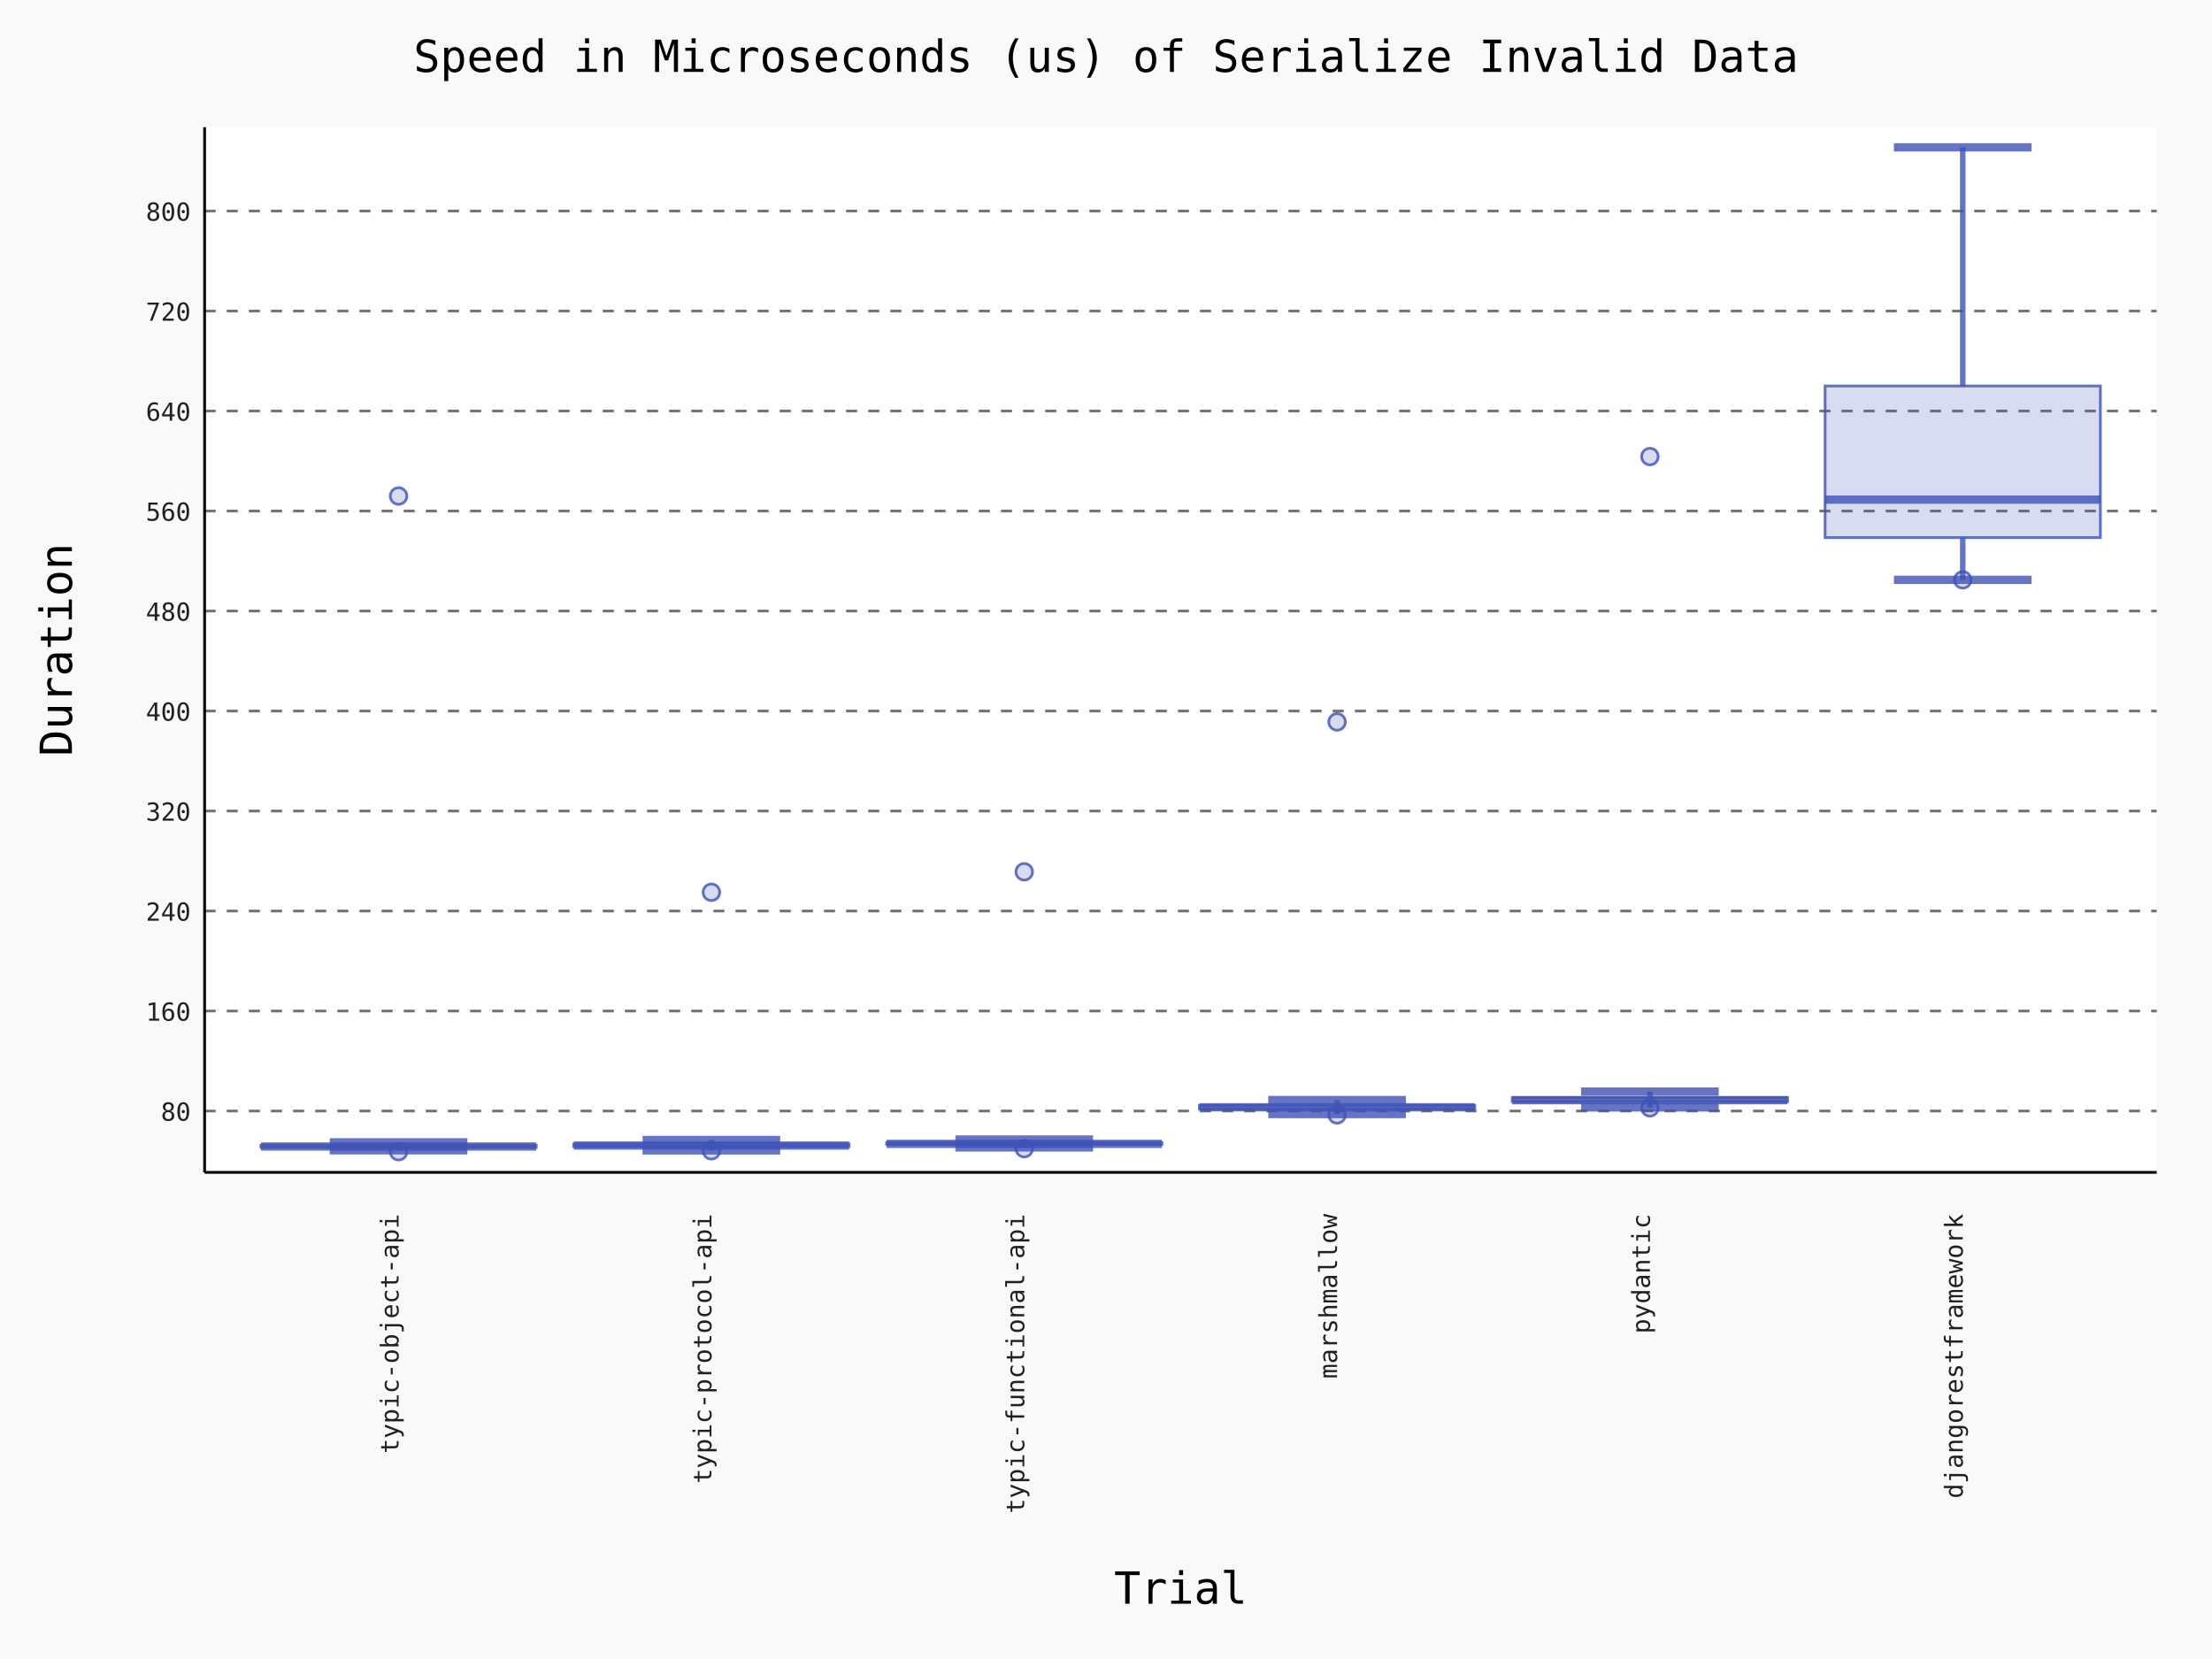
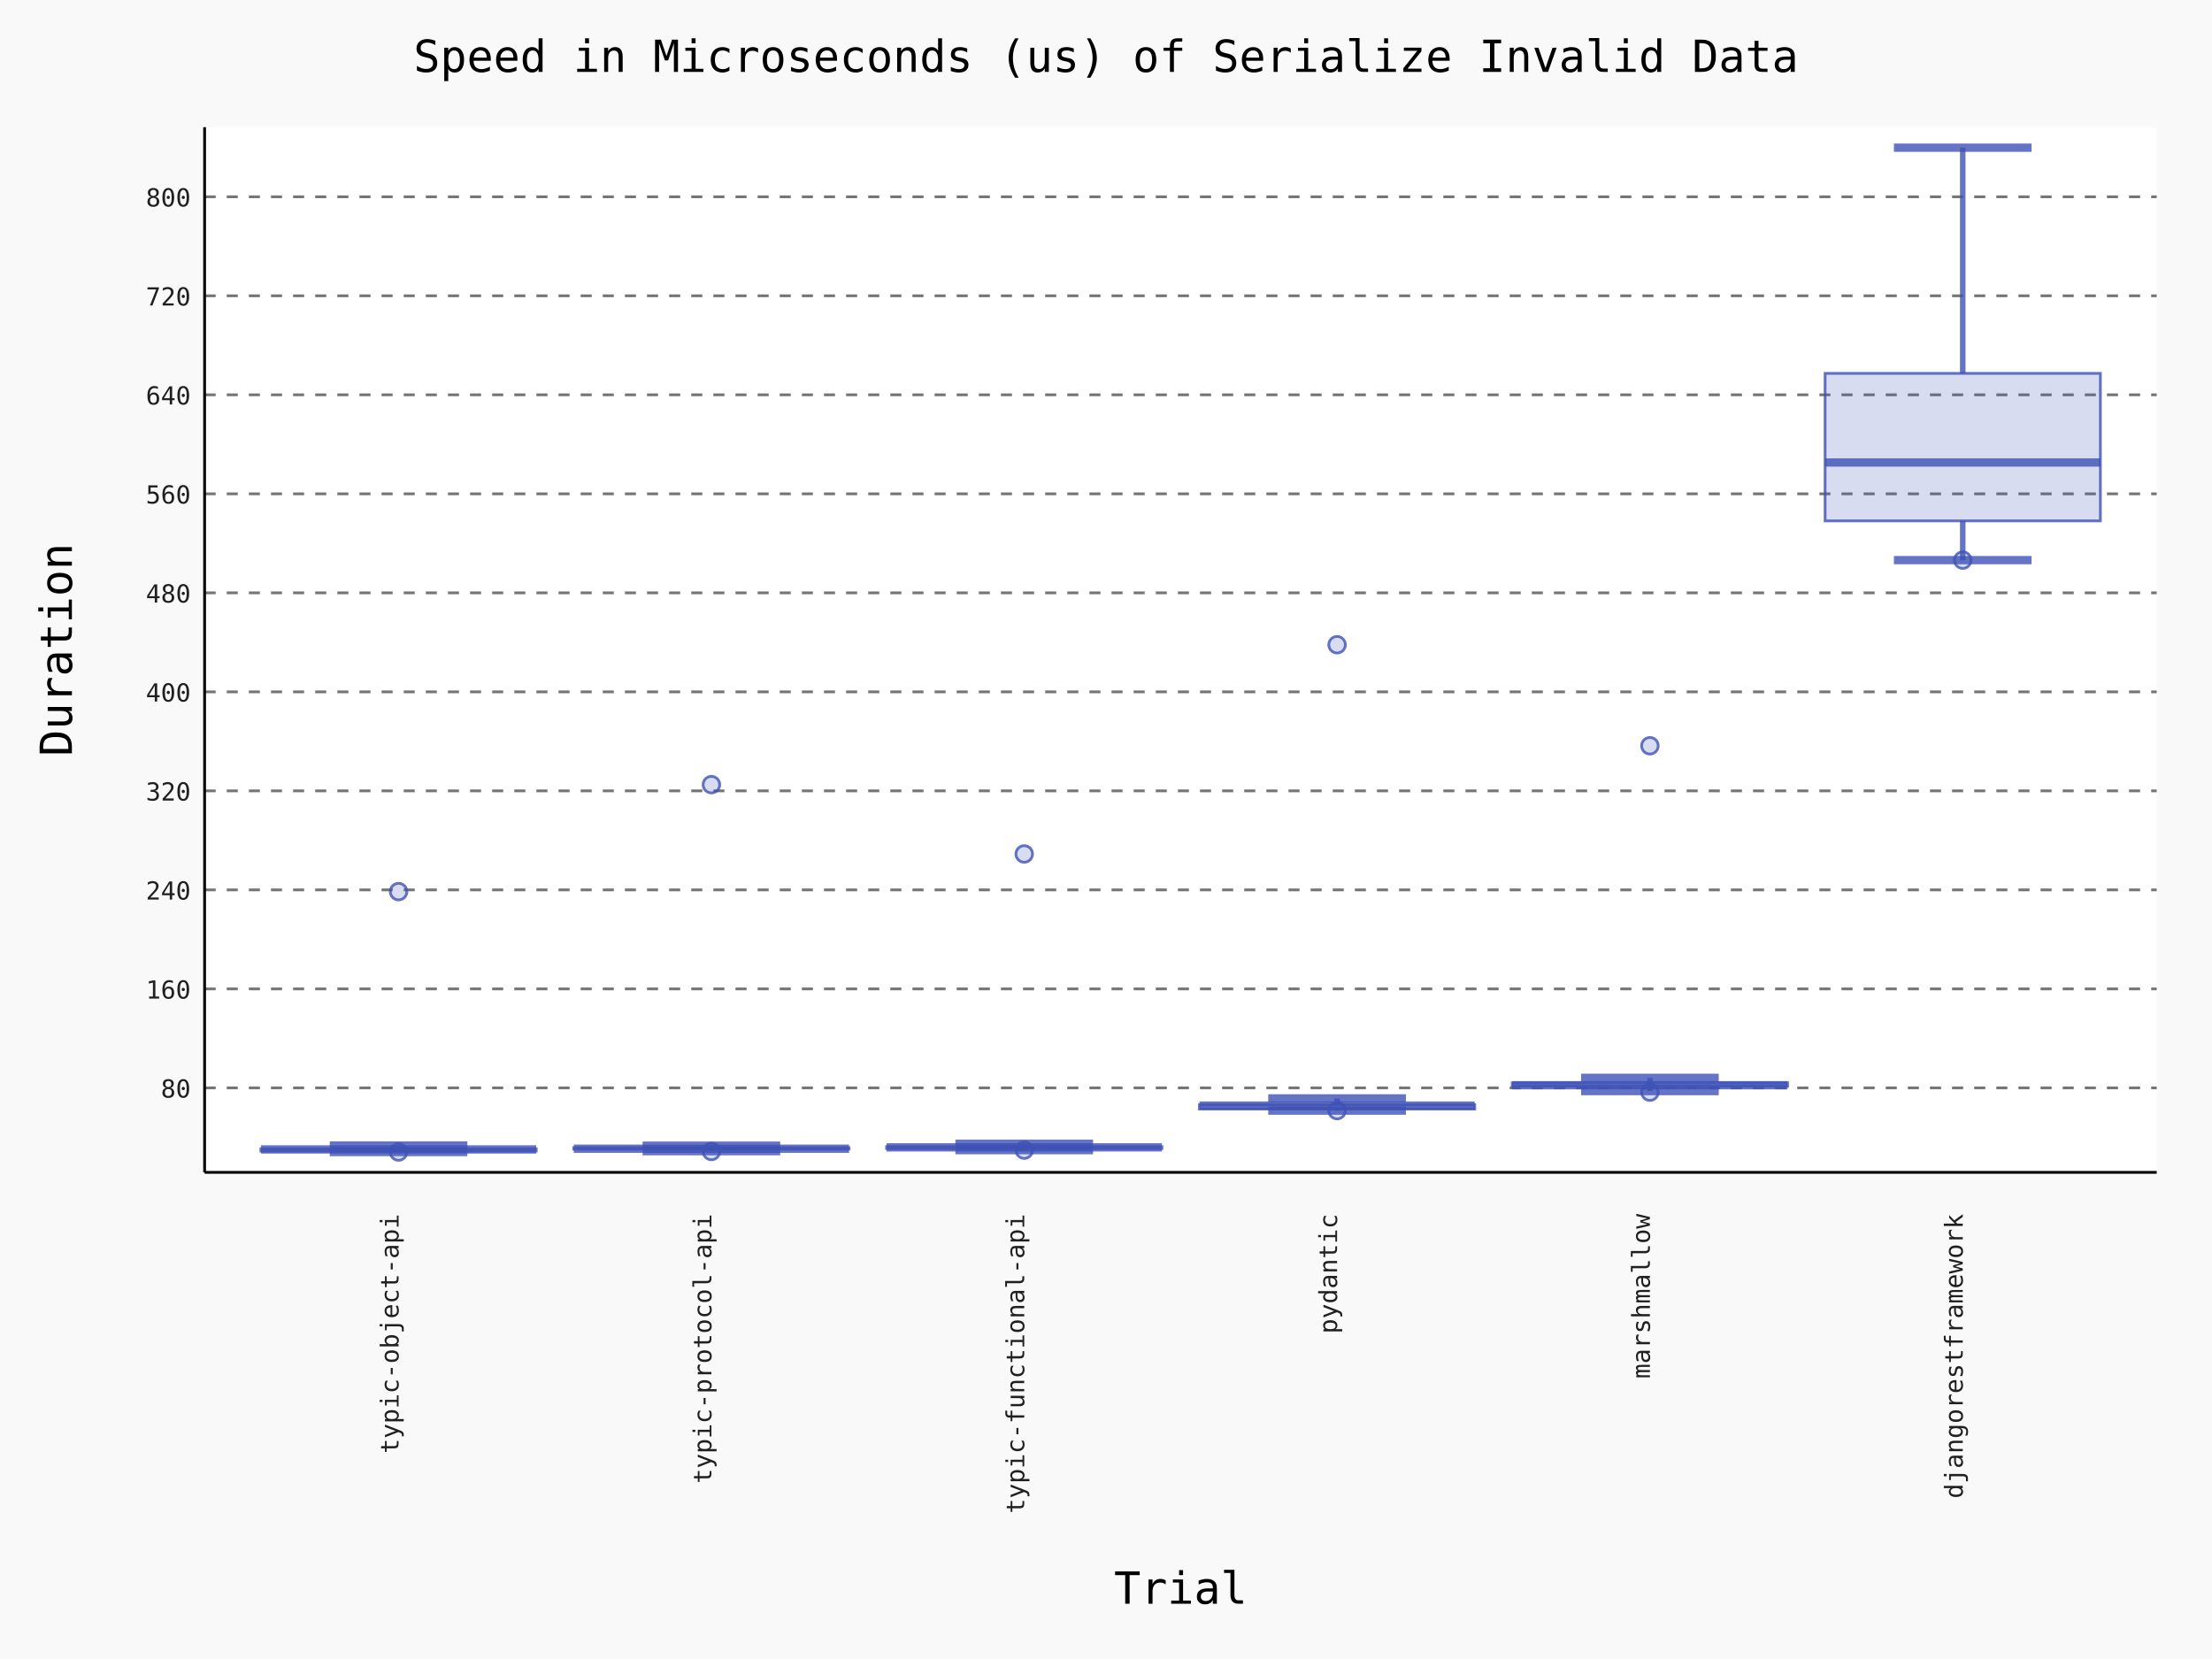
- <svg xmlns="http://www.w3.org/2000/svg" class="pygal-chart" id="chart-1e24467a-9e3d-4069-a093-3389a408c9b6" viewBox="0 0 800 600">
+ <svg xmlns="http://www.w3.org/2000/svg" class="pygal-chart" id="chart-0c1e1cc7-c7f8-4f0b-b33f-4241ea033ccd" viewBox="0 0 800 600">
  <defs>
-     <style type="text/css">#chart-1e24467a-9e3d-4069-a093-3389a408c9b6{-webkit-user-select:none;-webkit-font-smoothing:antialiased;font-family:Consolas,"Deja Vu Sans Mono","Bitstream Vera Sans Mono","Courier New",monospace}#chart-1e24467a-9e3d-4069-a093-3389a408c9b6 .title{font-family:Consolas,"Deja Vu Sans Mono","Bitstream Vera Sans Mono","Courier New",monospace;font-size:16px}#chart-1e24467a-9e3d-4069-a093-3389a408c9b6 .legends .legend text{font-family:Consolas,"Deja Vu Sans Mono","Bitstream Vera Sans Mono","Courier New",monospace;font-size:14px}#chart-1e24467a-9e3d-4069-a093-3389a408c9b6 .axis text{font-family:Consolas,"Deja Vu Sans Mono","Bitstream Vera Sans Mono","Courier New",monospace;font-size:10px}#chart-1e24467a-9e3d-4069-a093-3389a408c9b6 .axis text.major{font-family:Consolas,"Deja Vu Sans Mono","Bitstream Vera Sans Mono","Courier New",monospace;font-size:10px}#chart-1e24467a-9e3d-4069-a093-3389a408c9b6 .text-overlay text.value{font-family:Consolas,"Deja Vu Sans Mono","Bitstream Vera Sans Mono","Courier New",monospace;font-size:16px}#chart-1e24467a-9e3d-4069-a093-3389a408c9b6 .text-overlay text.label{font-family:Consolas,"Deja Vu Sans Mono","Bitstream Vera Sans Mono","Courier New",monospace;font-size:10px}#chart-1e24467a-9e3d-4069-a093-3389a408c9b6 .tooltip{font-family:Consolas,"Deja Vu Sans Mono","Bitstream Vera Sans Mono","Courier New",monospace;font-size:14px}#chart-1e24467a-9e3d-4069-a093-3389a408c9b6 text.no_data{font-family:Consolas,"Deja Vu Sans Mono","Bitstream Vera Sans Mono","Courier New",monospace;font-size:64px}
- #chart-1e24467a-9e3d-4069-a093-3389a408c9b6{background-color:rgba(249,249,249,1)}#chart-1e24467a-9e3d-4069-a093-3389a408c9b6 path,#chart-1e24467a-9e3d-4069-a093-3389a408c9b6 line,#chart-1e24467a-9e3d-4069-a093-3389a408c9b6 rect,#chart-1e24467a-9e3d-4069-a093-3389a408c9b6 circle{-webkit-transition:150ms;-moz-transition:150ms;transition:150ms}#chart-1e24467a-9e3d-4069-a093-3389a408c9b6 .graph &gt; .background{fill:rgba(249,249,249,1)}#chart-1e24467a-9e3d-4069-a093-3389a408c9b6 .plot &gt; .background{fill:rgba(255,255,255,1)}#chart-1e24467a-9e3d-4069-a093-3389a408c9b6 .graph{fill:rgba(0,0,0,.87)}#chart-1e24467a-9e3d-4069-a093-3389a408c9b6 text.no_data{fill:rgba(0,0,0,1)}#chart-1e24467a-9e3d-4069-a093-3389a408c9b6 .title{fill:rgba(0,0,0,1)}#chart-1e24467a-9e3d-4069-a093-3389a408c9b6 .legends .legend text{fill:rgba(0,0,0,.87)}#chart-1e24467a-9e3d-4069-a093-3389a408c9b6 .legends .legend:hover text{fill:rgba(0,0,0,1)}#chart-1e24467a-9e3d-4069-a093-3389a408c9b6 .axis .line{stroke:rgba(0,0,0,1)}#chart-1e24467a-9e3d-4069-a093-3389a408c9b6 .axis .guide.line{stroke:rgba(0,0,0,.54)}#chart-1e24467a-9e3d-4069-a093-3389a408c9b6 .axis .major.line{stroke:rgba(0,0,0,.87)}#chart-1e24467a-9e3d-4069-a093-3389a408c9b6 .axis text.major{fill:rgba(0,0,0,1)}#chart-1e24467a-9e3d-4069-a093-3389a408c9b6 .axis.y .guides:hover .guide.line,#chart-1e24467a-9e3d-4069-a093-3389a408c9b6 .line-graph .axis.x .guides:hover .guide.line,#chart-1e24467a-9e3d-4069-a093-3389a408c9b6 .stackedline-graph .axis.x .guides:hover .guide.line,#chart-1e24467a-9e3d-4069-a093-3389a408c9b6 .xy-graph .axis.x .guides:hover .guide.line{stroke:rgba(0,0,0,1)}#chart-1e24467a-9e3d-4069-a093-3389a408c9b6 .axis .guides:hover text{fill:rgba(0,0,0,1)}#chart-1e24467a-9e3d-4069-a093-3389a408c9b6 .reactive{fill-opacity:.7;stroke-opacity:.8}#chart-1e24467a-9e3d-4069-a093-3389a408c9b6 .ci{stroke:rgba(0,0,0,.87)}#chart-1e24467a-9e3d-4069-a093-3389a408c9b6 .reactive.active,#chart-1e24467a-9e3d-4069-a093-3389a408c9b6 .active .reactive{fill-opacity:.8;stroke-opacity:.9;stroke-width:4}#chart-1e24467a-9e3d-4069-a093-3389a408c9b6 .ci .reactive.active{stroke-width:1.5}#chart-1e24467a-9e3d-4069-a093-3389a408c9b6 .series text{fill:rgba(0,0,0,1)}#chart-1e24467a-9e3d-4069-a093-3389a408c9b6 .tooltip rect{fill:rgba(255,255,255,1);stroke:rgba(0,0,0,1);-webkit-transition:opacity 150ms;-moz-transition:opacity 150ms;transition:opacity 150ms}#chart-1e24467a-9e3d-4069-a093-3389a408c9b6 .tooltip .label{fill:rgba(0,0,0,.87)}#chart-1e24467a-9e3d-4069-a093-3389a408c9b6 .tooltip .label{fill:rgba(0,0,0,.87)}#chart-1e24467a-9e3d-4069-a093-3389a408c9b6 .tooltip .legend{font-size:.8em;fill:rgba(0,0,0,.54)}#chart-1e24467a-9e3d-4069-a093-3389a408c9b6 .tooltip .x_label{font-size:.6em;fill:rgba(0,0,0,1)}#chart-1e24467a-9e3d-4069-a093-3389a408c9b6 .tooltip .xlink{font-size:.5em;text-decoration:underline}#chart-1e24467a-9e3d-4069-a093-3389a408c9b6 .tooltip .value{font-size:1.5em}#chart-1e24467a-9e3d-4069-a093-3389a408c9b6 .bound{font-size:.5em}#chart-1e24467a-9e3d-4069-a093-3389a408c9b6 .max-value{font-size:.75em;fill:rgba(0,0,0,.54)}#chart-1e24467a-9e3d-4069-a093-3389a408c9b6 .map-element{fill:rgba(255,255,255,1);stroke:rgba(0,0,0,.54) !important}#chart-1e24467a-9e3d-4069-a093-3389a408c9b6 .map-element .reactive{fill-opacity:inherit;stroke-opacity:inherit}#chart-1e24467a-9e3d-4069-a093-3389a408c9b6 .color-0,#chart-1e24467a-9e3d-4069-a093-3389a408c9b6 .color-0 a:visited{stroke:#3F51B5;fill:#3F51B5}#chart-1e24467a-9e3d-4069-a093-3389a408c9b6 .color-1,#chart-1e24467a-9e3d-4069-a093-3389a408c9b6 .color-1 a:visited{stroke:#3F51B5;fill:#3F51B5}#chart-1e24467a-9e3d-4069-a093-3389a408c9b6 .color-2,#chart-1e24467a-9e3d-4069-a093-3389a408c9b6 .color-2 a:visited{stroke:#3F51B5;fill:#3F51B5}#chart-1e24467a-9e3d-4069-a093-3389a408c9b6 .color-3,#chart-1e24467a-9e3d-4069-a093-3389a408c9b6 .color-3 a:visited{stroke:#3F51B5;fill:#3F51B5}#chart-1e24467a-9e3d-4069-a093-3389a408c9b6 .color-4,#chart-1e24467a-9e3d-4069-a093-3389a408c9b6 .color-4 a:visited{stroke:#3F51B5;fill:#3F51B5}#chart-1e24467a-9e3d-4069-a093-3389a408c9b6 .color-5,#chart-1e24467a-9e3d-4069-a093-3389a408c9b6 .color-5 a:visited{stroke:#3F51B5;fill:#3F51B5}#chart-1e24467a-9e3d-4069-a093-3389a408c9b6 .text-overlay .color-0 text{fill:black}#chart-1e24467a-9e3d-4069-a093-3389a408c9b6 .text-overlay .color-1 text{fill:black}#chart-1e24467a-9e3d-4069-a093-3389a408c9b6 .text-overlay .color-2 text{fill:black}#chart-1e24467a-9e3d-4069-a093-3389a408c9b6 .text-overlay .color-3 text{fill:black}#chart-1e24467a-9e3d-4069-a093-3389a408c9b6 .text-overlay .color-4 text{fill:black}#chart-1e24467a-9e3d-4069-a093-3389a408c9b6 .text-overlay .color-5 text{fill:black}
- #chart-1e24467a-9e3d-4069-a093-3389a408c9b6 text.no_data{text-anchor:middle}#chart-1e24467a-9e3d-4069-a093-3389a408c9b6 .guide.line{fill:none}#chart-1e24467a-9e3d-4069-a093-3389a408c9b6 .centered{text-anchor:middle}#chart-1e24467a-9e3d-4069-a093-3389a408c9b6 .title{text-anchor:middle}#chart-1e24467a-9e3d-4069-a093-3389a408c9b6 .legends .legend text{fill-opacity:1}#chart-1e24467a-9e3d-4069-a093-3389a408c9b6 .axis.x text{text-anchor:middle}#chart-1e24467a-9e3d-4069-a093-3389a408c9b6 .axis.x:not(.web) text[transform]{text-anchor:start}#chart-1e24467a-9e3d-4069-a093-3389a408c9b6 .axis.x:not(.web) text[transform].backwards{text-anchor:end}#chart-1e24467a-9e3d-4069-a093-3389a408c9b6 .axis.y text{text-anchor:end}#chart-1e24467a-9e3d-4069-a093-3389a408c9b6 .axis.y text[transform].backwards{text-anchor:start}#chart-1e24467a-9e3d-4069-a093-3389a408c9b6 .axis.y2 text{text-anchor:start}#chart-1e24467a-9e3d-4069-a093-3389a408c9b6 .axis.y2 text[transform].backwards{text-anchor:end}#chart-1e24467a-9e3d-4069-a093-3389a408c9b6 .axis .guide.line{stroke-dasharray:4,4}#chart-1e24467a-9e3d-4069-a093-3389a408c9b6 .axis .major.guide.line{stroke-dasharray:6,6}#chart-1e24467a-9e3d-4069-a093-3389a408c9b6 .horizontal .axis.y .guide.line,#chart-1e24467a-9e3d-4069-a093-3389a408c9b6 .horizontal .axis.y2 .guide.line,#chart-1e24467a-9e3d-4069-a093-3389a408c9b6 .vertical .axis.x .guide.line{opacity:0}#chart-1e24467a-9e3d-4069-a093-3389a408c9b6 .horizontal .axis.always_show .guide.line,#chart-1e24467a-9e3d-4069-a093-3389a408c9b6 .vertical .axis.always_show .guide.line{opacity:1 !important}#chart-1e24467a-9e3d-4069-a093-3389a408c9b6 .axis.y .guides:hover .guide.line,#chart-1e24467a-9e3d-4069-a093-3389a408c9b6 .axis.y2 .guides:hover .guide.line,#chart-1e24467a-9e3d-4069-a093-3389a408c9b6 .axis.x .guides:hover .guide.line{opacity:1}#chart-1e24467a-9e3d-4069-a093-3389a408c9b6 .axis .guides:hover text{opacity:1}#chart-1e24467a-9e3d-4069-a093-3389a408c9b6 .nofill{fill:none}#chart-1e24467a-9e3d-4069-a093-3389a408c9b6 .subtle-fill{fill-opacity:.2}#chart-1e24467a-9e3d-4069-a093-3389a408c9b6 .dot{stroke-width:1px;fill-opacity:1}#chart-1e24467a-9e3d-4069-a093-3389a408c9b6 .dot.active{stroke-width:5px}#chart-1e24467a-9e3d-4069-a093-3389a408c9b6 .dot.negative{fill:transparent}#chart-1e24467a-9e3d-4069-a093-3389a408c9b6 text,#chart-1e24467a-9e3d-4069-a093-3389a408c9b6 tspan{stroke:none !important}#chart-1e24467a-9e3d-4069-a093-3389a408c9b6 .series text.active{opacity:1}#chart-1e24467a-9e3d-4069-a093-3389a408c9b6 .tooltip rect{fill-opacity:.95;stroke-width:.5}#chart-1e24467a-9e3d-4069-a093-3389a408c9b6 .tooltip text{fill-opacity:1}#chart-1e24467a-9e3d-4069-a093-3389a408c9b6 .showable{visibility:hidden}#chart-1e24467a-9e3d-4069-a093-3389a408c9b6 .showable.shown{visibility:visible}#chart-1e24467a-9e3d-4069-a093-3389a408c9b6 .gauge-background{fill:rgba(229,229,229,1);stroke:none}#chart-1e24467a-9e3d-4069-a093-3389a408c9b6 .bg-lines{stroke:rgba(249,249,249,1);stroke-width:2px}
+     <style type="text/css">#chart-0c1e1cc7-c7f8-4f0b-b33f-4241ea033ccd{-webkit-user-select:none;-webkit-font-smoothing:antialiased;font-family:Consolas,"Deja Vu Sans Mono","Bitstream Vera Sans Mono","Courier New",monospace}#chart-0c1e1cc7-c7f8-4f0b-b33f-4241ea033ccd .title{font-family:Consolas,"Deja Vu Sans Mono","Bitstream Vera Sans Mono","Courier New",monospace;font-size:16px}#chart-0c1e1cc7-c7f8-4f0b-b33f-4241ea033ccd .legends .legend text{font-family:Consolas,"Deja Vu Sans Mono","Bitstream Vera Sans Mono","Courier New",monospace;font-size:14px}#chart-0c1e1cc7-c7f8-4f0b-b33f-4241ea033ccd .axis text{font-family:Consolas,"Deja Vu Sans Mono","Bitstream Vera Sans Mono","Courier New",monospace;font-size:10px}#chart-0c1e1cc7-c7f8-4f0b-b33f-4241ea033ccd .axis text.major{font-family:Consolas,"Deja Vu Sans Mono","Bitstream Vera Sans Mono","Courier New",monospace;font-size:10px}#chart-0c1e1cc7-c7f8-4f0b-b33f-4241ea033ccd .text-overlay text.value{font-family:Consolas,"Deja Vu Sans Mono","Bitstream Vera Sans Mono","Courier New",monospace;font-size:16px}#chart-0c1e1cc7-c7f8-4f0b-b33f-4241ea033ccd .text-overlay text.label{font-family:Consolas,"Deja Vu Sans Mono","Bitstream Vera Sans Mono","Courier New",monospace;font-size:10px}#chart-0c1e1cc7-c7f8-4f0b-b33f-4241ea033ccd .tooltip{font-family:Consolas,"Deja Vu Sans Mono","Bitstream Vera Sans Mono","Courier New",monospace;font-size:14px}#chart-0c1e1cc7-c7f8-4f0b-b33f-4241ea033ccd text.no_data{font-family:Consolas,"Deja Vu Sans Mono","Bitstream Vera Sans Mono","Courier New",monospace;font-size:64px}
+ #chart-0c1e1cc7-c7f8-4f0b-b33f-4241ea033ccd{background-color:rgba(249,249,249,1)}#chart-0c1e1cc7-c7f8-4f0b-b33f-4241ea033ccd path,#chart-0c1e1cc7-c7f8-4f0b-b33f-4241ea033ccd line,#chart-0c1e1cc7-c7f8-4f0b-b33f-4241ea033ccd rect,#chart-0c1e1cc7-c7f8-4f0b-b33f-4241ea033ccd circle{-webkit-transition:150ms;-moz-transition:150ms;transition:150ms}#chart-0c1e1cc7-c7f8-4f0b-b33f-4241ea033ccd .graph &gt; .background{fill:rgba(249,249,249,1)}#chart-0c1e1cc7-c7f8-4f0b-b33f-4241ea033ccd .plot &gt; .background{fill:rgba(255,255,255,1)}#chart-0c1e1cc7-c7f8-4f0b-b33f-4241ea033ccd .graph{fill:rgba(0,0,0,.87)}#chart-0c1e1cc7-c7f8-4f0b-b33f-4241ea033ccd text.no_data{fill:rgba(0,0,0,1)}#chart-0c1e1cc7-c7f8-4f0b-b33f-4241ea033ccd .title{fill:rgba(0,0,0,1)}#chart-0c1e1cc7-c7f8-4f0b-b33f-4241ea033ccd .legends .legend text{fill:rgba(0,0,0,.87)}#chart-0c1e1cc7-c7f8-4f0b-b33f-4241ea033ccd .legends .legend:hover text{fill:rgba(0,0,0,1)}#chart-0c1e1cc7-c7f8-4f0b-b33f-4241ea033ccd .axis .line{stroke:rgba(0,0,0,1)}#chart-0c1e1cc7-c7f8-4f0b-b33f-4241ea033ccd .axis .guide.line{stroke:rgba(0,0,0,.54)}#chart-0c1e1cc7-c7f8-4f0b-b33f-4241ea033ccd .axis .major.line{stroke:rgba(0,0,0,.87)}#chart-0c1e1cc7-c7f8-4f0b-b33f-4241ea033ccd .axis text.major{fill:rgba(0,0,0,1)}#chart-0c1e1cc7-c7f8-4f0b-b33f-4241ea033ccd .axis.y .guides:hover .guide.line,#chart-0c1e1cc7-c7f8-4f0b-b33f-4241ea033ccd .line-graph .axis.x .guides:hover .guide.line,#chart-0c1e1cc7-c7f8-4f0b-b33f-4241ea033ccd .stackedline-graph .axis.x .guides:hover .guide.line,#chart-0c1e1cc7-c7f8-4f0b-b33f-4241ea033ccd .xy-graph .axis.x .guides:hover .guide.line{stroke:rgba(0,0,0,1)}#chart-0c1e1cc7-c7f8-4f0b-b33f-4241ea033ccd .axis .guides:hover text{fill:rgba(0,0,0,1)}#chart-0c1e1cc7-c7f8-4f0b-b33f-4241ea033ccd .reactive{fill-opacity:.7;stroke-opacity:.8}#chart-0c1e1cc7-c7f8-4f0b-b33f-4241ea033ccd .ci{stroke:rgba(0,0,0,.87)}#chart-0c1e1cc7-c7f8-4f0b-b33f-4241ea033ccd .reactive.active,#chart-0c1e1cc7-c7f8-4f0b-b33f-4241ea033ccd .active .reactive{fill-opacity:.8;stroke-opacity:.9;stroke-width:4}#chart-0c1e1cc7-c7f8-4f0b-b33f-4241ea033ccd .ci .reactive.active{stroke-width:1.5}#chart-0c1e1cc7-c7f8-4f0b-b33f-4241ea033ccd .series text{fill:rgba(0,0,0,1)}#chart-0c1e1cc7-c7f8-4f0b-b33f-4241ea033ccd .tooltip rect{fill:rgba(255,255,255,1);stroke:rgba(0,0,0,1);-webkit-transition:opacity 150ms;-moz-transition:opacity 150ms;transition:opacity 150ms}#chart-0c1e1cc7-c7f8-4f0b-b33f-4241ea033ccd .tooltip .label{fill:rgba(0,0,0,.87)}#chart-0c1e1cc7-c7f8-4f0b-b33f-4241ea033ccd .tooltip .label{fill:rgba(0,0,0,.87)}#chart-0c1e1cc7-c7f8-4f0b-b33f-4241ea033ccd .tooltip .legend{font-size:.8em;fill:rgba(0,0,0,.54)}#chart-0c1e1cc7-c7f8-4f0b-b33f-4241ea033ccd .tooltip .x_label{font-size:.6em;fill:rgba(0,0,0,1)}#chart-0c1e1cc7-c7f8-4f0b-b33f-4241ea033ccd .tooltip .xlink{font-size:.5em;text-decoration:underline}#chart-0c1e1cc7-c7f8-4f0b-b33f-4241ea033ccd .tooltip .value{font-size:1.5em}#chart-0c1e1cc7-c7f8-4f0b-b33f-4241ea033ccd .bound{font-size:.5em}#chart-0c1e1cc7-c7f8-4f0b-b33f-4241ea033ccd .max-value{font-size:.75em;fill:rgba(0,0,0,.54)}#chart-0c1e1cc7-c7f8-4f0b-b33f-4241ea033ccd .map-element{fill:rgba(255,255,255,1);stroke:rgba(0,0,0,.54) !important}#chart-0c1e1cc7-c7f8-4f0b-b33f-4241ea033ccd .map-element .reactive{fill-opacity:inherit;stroke-opacity:inherit}#chart-0c1e1cc7-c7f8-4f0b-b33f-4241ea033ccd .color-0,#chart-0c1e1cc7-c7f8-4f0b-b33f-4241ea033ccd .color-0 a:visited{stroke:#3F51B5;fill:#3F51B5}#chart-0c1e1cc7-c7f8-4f0b-b33f-4241ea033ccd .color-1,#chart-0c1e1cc7-c7f8-4f0b-b33f-4241ea033ccd .color-1 a:visited{stroke:#3F51B5;fill:#3F51B5}#chart-0c1e1cc7-c7f8-4f0b-b33f-4241ea033ccd .color-2,#chart-0c1e1cc7-c7f8-4f0b-b33f-4241ea033ccd .color-2 a:visited{stroke:#3F51B5;fill:#3F51B5}#chart-0c1e1cc7-c7f8-4f0b-b33f-4241ea033ccd .color-3,#chart-0c1e1cc7-c7f8-4f0b-b33f-4241ea033ccd .color-3 a:visited{stroke:#3F51B5;fill:#3F51B5}#chart-0c1e1cc7-c7f8-4f0b-b33f-4241ea033ccd .color-4,#chart-0c1e1cc7-c7f8-4f0b-b33f-4241ea033ccd .color-4 a:visited{stroke:#3F51B5;fill:#3F51B5}#chart-0c1e1cc7-c7f8-4f0b-b33f-4241ea033ccd .color-5,#chart-0c1e1cc7-c7f8-4f0b-b33f-4241ea033ccd .color-5 a:visited{stroke:#3F51B5;fill:#3F51B5}#chart-0c1e1cc7-c7f8-4f0b-b33f-4241ea033ccd .text-overlay .color-0 text{fill:black}#chart-0c1e1cc7-c7f8-4f0b-b33f-4241ea033ccd .text-overlay .color-1 text{fill:black}#chart-0c1e1cc7-c7f8-4f0b-b33f-4241ea033ccd .text-overlay .color-2 text{fill:black}#chart-0c1e1cc7-c7f8-4f0b-b33f-4241ea033ccd .text-overlay .color-3 text{fill:black}#chart-0c1e1cc7-c7f8-4f0b-b33f-4241ea033ccd .text-overlay .color-4 text{fill:black}#chart-0c1e1cc7-c7f8-4f0b-b33f-4241ea033ccd .text-overlay .color-5 text{fill:black}
+ #chart-0c1e1cc7-c7f8-4f0b-b33f-4241ea033ccd text.no_data{text-anchor:middle}#chart-0c1e1cc7-c7f8-4f0b-b33f-4241ea033ccd .guide.line{fill:none}#chart-0c1e1cc7-c7f8-4f0b-b33f-4241ea033ccd .centered{text-anchor:middle}#chart-0c1e1cc7-c7f8-4f0b-b33f-4241ea033ccd .title{text-anchor:middle}#chart-0c1e1cc7-c7f8-4f0b-b33f-4241ea033ccd .legends .legend text{fill-opacity:1}#chart-0c1e1cc7-c7f8-4f0b-b33f-4241ea033ccd .axis.x text{text-anchor:middle}#chart-0c1e1cc7-c7f8-4f0b-b33f-4241ea033ccd .axis.x:not(.web) text[transform]{text-anchor:start}#chart-0c1e1cc7-c7f8-4f0b-b33f-4241ea033ccd .axis.x:not(.web) text[transform].backwards{text-anchor:end}#chart-0c1e1cc7-c7f8-4f0b-b33f-4241ea033ccd .axis.y text{text-anchor:end}#chart-0c1e1cc7-c7f8-4f0b-b33f-4241ea033ccd .axis.y text[transform].backwards{text-anchor:start}#chart-0c1e1cc7-c7f8-4f0b-b33f-4241ea033ccd .axis.y2 text{text-anchor:start}#chart-0c1e1cc7-c7f8-4f0b-b33f-4241ea033ccd .axis.y2 text[transform].backwards{text-anchor:end}#chart-0c1e1cc7-c7f8-4f0b-b33f-4241ea033ccd .axis .guide.line{stroke-dasharray:4,4}#chart-0c1e1cc7-c7f8-4f0b-b33f-4241ea033ccd .axis .major.guide.line{stroke-dasharray:6,6}#chart-0c1e1cc7-c7f8-4f0b-b33f-4241ea033ccd .horizontal .axis.y .guide.line,#chart-0c1e1cc7-c7f8-4f0b-b33f-4241ea033ccd .horizontal .axis.y2 .guide.line,#chart-0c1e1cc7-c7f8-4f0b-b33f-4241ea033ccd .vertical .axis.x .guide.line{opacity:0}#chart-0c1e1cc7-c7f8-4f0b-b33f-4241ea033ccd .horizontal .axis.always_show .guide.line,#chart-0c1e1cc7-c7f8-4f0b-b33f-4241ea033ccd .vertical .axis.always_show .guide.line{opacity:1 !important}#chart-0c1e1cc7-c7f8-4f0b-b33f-4241ea033ccd .axis.y .guides:hover .guide.line,#chart-0c1e1cc7-c7f8-4f0b-b33f-4241ea033ccd .axis.y2 .guides:hover .guide.line,#chart-0c1e1cc7-c7f8-4f0b-b33f-4241ea033ccd .axis.x .guides:hover .guide.line{opacity:1}#chart-0c1e1cc7-c7f8-4f0b-b33f-4241ea033ccd .axis .guides:hover text{opacity:1}#chart-0c1e1cc7-c7f8-4f0b-b33f-4241ea033ccd .nofill{fill:none}#chart-0c1e1cc7-c7f8-4f0b-b33f-4241ea033ccd .subtle-fill{fill-opacity:.2}#chart-0c1e1cc7-c7f8-4f0b-b33f-4241ea033ccd .dot{stroke-width:1px;fill-opacity:1}#chart-0c1e1cc7-c7f8-4f0b-b33f-4241ea033ccd .dot.active{stroke-width:5px}#chart-0c1e1cc7-c7f8-4f0b-b33f-4241ea033ccd .dot.negative{fill:transparent}#chart-0c1e1cc7-c7f8-4f0b-b33f-4241ea033ccd text,#chart-0c1e1cc7-c7f8-4f0b-b33f-4241ea033ccd tspan{stroke:none !important}#chart-0c1e1cc7-c7f8-4f0b-b33f-4241ea033ccd .series text.active{opacity:1}#chart-0c1e1cc7-c7f8-4f0b-b33f-4241ea033ccd .tooltip rect{fill-opacity:.95;stroke-width:.5}#chart-0c1e1cc7-c7f8-4f0b-b33f-4241ea033ccd .tooltip text{fill-opacity:1}#chart-0c1e1cc7-c7f8-4f0b-b33f-4241ea033ccd .showable{visibility:hidden}#chart-0c1e1cc7-c7f8-4f0b-b33f-4241ea033ccd .showable.shown{visibility:visible}#chart-0c1e1cc7-c7f8-4f0b-b33f-4241ea033ccd .gauge-background{fill:rgba(229,229,229,1);stroke:none}#chart-0c1e1cc7-c7f8-4f0b-b33f-4241ea033ccd .bg-lines{stroke:rgba(249,249,249,1);stroke-width:2px}
.tooltip .value{font-size:1em !important}.axis text{font-size:9px !important}</style>
  </defs>
  <g class="graph custombox-graph vertical">
    <rect class="background" height="600" width="800" x="0" y="0" />
    <g class="plot" transform="translate(74, 46)">
      <rect class="background" height="378.0" width="706.0" x="0" y="0" />
      <g class="axis y always_show">
        <path class="line" d="M0 378 h706" />
        <g class="guides">
-           <path class="guide line" d="M0 355.813 h706" />
-           <text class="" x="-5" y="359.313">80</text>
+           <path class="guide line" d="M0 347.455 h706" />
+           <text class="" x="-5" y="350.955">80</text>
        </g>
        <g class="guides">
-           <path class="guide line" d="M0 319.647 h706" />
-           <text class="" x="-5" y="323.147">160</text>
+           <path class="guide line" d="M0 311.646 h706" />
+           <text class="" x="-5" y="315.146">160</text>
        </g>
        <g class="guides">
-           <path class="guide line" d="M0 283.482 h706" />
-           <text class="" x="-5" y="286.982">240</text>
+           <path class="guide line" d="M0 275.837 h706" />
+           <text class="" x="-5" y="279.337">240</text>
        </g>
        <g class="guides">
-           <path class="guide line" d="M0 247.317 h706" />
-           <text class="" x="-5" y="250.817">320</text>
+           <path class="guide line" d="M0 240.028 h706" />
+           <text class="" x="-5" y="243.528">320</text>
        </g>
        <g class="guides">
-           <path class="guide line" d="M0 211.151 h706" />
-           <text class="" x="-5" y="214.651">400</text>
+           <path class="guide line" d="M0 204.219 h706" />
+           <text class="" x="-5" y="207.719">400</text>
        </g>
        <g class="guides">
-           <path class="guide line" d="M0 174.986 h706" />
-           <text class="" x="-5" y="178.486">480</text>
+           <path class="guide line" d="M0 168.41 h706" />
+           <text class="" x="-5" y="171.91">480</text>
        </g>
        <g class="guides">
-           <path class="guide line" d="M0 138.821 h706" />
-           <text class="" x="-5" y="142.321">560</text>
+           <path class="guide line" d="M0 132.601 h706" />
+           <text class="" x="-5" y="136.101">560</text>
        </g>
        <g class="guides">
-           <path class="guide line" d="M0 102.655 h706" />
-           <text class="" x="-5" y="106.155">640</text>
+           <path class="guide line" d="M0 96.792 h706" />
+           <text class="" x="-5" y="100.292">640</text>
        </g>
        <g class="guides">
-           <path class="guide line" d="M0 66.49 h706" />
-           <text class="" x="-5" y="69.99">720</text>
+           <path class="guide line" d="M0 60.983 h706" />
+           <text class="" x="-5" y="64.483">720</text>
        </g>
        <g class="guides">
-           <path class="guide line" d="M0 30.325 h706" />
-           <text class="" x="-5" y="33.825">800</text>
+           <path class="guide line" d="M0 25.174 h706" />
+           <text class="" x="-5" y="28.674">800</text>
        </g>
      </g>
      <g class="axis x">
        <path class="line" d="M0 0 v378" />
        <g class="guides">
          <path class="guide line" d="M70.147 0 v378" />
          <text class="backwards" transform="rotate(270 70.14744 393)" x="70.147" y="393.0">typic-object-api</text>
        </g>
        <g class="guides">
          <path class="guide line" d="M183.288 0 v378" />
          <text class="backwards" transform="rotate(270 183.2885 393)" x="183.288" y="393.0">typic-protocol-api</text>
        </g>
        <g class="guides">
          <path class="guide line" d="M296.429 0 v378" />
          <text class="backwards" transform="rotate(270 296.4295 393)" x="296.429" y="393.0">typic-functional-api</text>
        </g>
        <g class="guides">
          <path class="guide line" d="M409.571 0 v378" />
-           <text class="backwards" transform="rotate(270 409.5705 393)" x="409.571" y="393.0">marshmallow</text>
+           <text class="backwards" transform="rotate(270 409.5705 393)" x="409.571" y="393.0">pydantic</text>
        </g>
        <g class="guides">
          <path class="guide line" d="M522.712 0 v378" />
-           <text class="backwards" transform="rotate(270 522.7115 393)" x="522.712" y="393.0">pydantic</text>
+           <text class="backwards" transform="rotate(270 522.7115 393)" x="522.712" y="393.0">marshmallow</text>
        </g>
        <g class="guides">
          <path class="guide line" d="M635.853 0 v378" />
          <text class="backwards" transform="rotate(270 635.8526 393)" x="635.853" y="393.0">djangorestframework</text>
        </g>
      </g>
      <g class="series serie-0 color-0">
        <g class="boxes">
          <g class="box">
-             <path class="reactive tooltip-trigger" d="M45.256 370.018 L95.038 370.018" stroke-width="3" />
-             <path class="reactive tooltip-trigger" d="M20.365 368.655 L119.929 368.655" stroke-width="3" />
-             <path class="reactive tooltip-trigger" d="M45.256 367.145 L95.038 367.145" stroke-width="3" />
-             <path class="reactive tooltip-trigger" d="M70.147 370.018 L70.147 368.941" stroke-width="2" />
-             <path class="reactive tooltip-trigger" d="M70.147 367.145 L70.147 368.223" stroke-width="2" />
-             <rect class="subtle-fill reactive tooltip-trigger" height="0.718" width="99.564" x="20.365" y="368.223" />
-             <circle class="subtle-fill reactive tooltip-trigger" cx="70.147" cy="370.534" r="3" />
-             <circle class="subtle-fill reactive tooltip-trigger" cx="70.147" cy="133.394" r="3" />
+             <path class="reactive tooltip-trigger" d="M45.256 370.646 L95.038 370.646" stroke-width="3" />
+             <path class="reactive tooltip-trigger" d="M20.365 369.703 L119.929 369.703" stroke-width="3" />
+             <path class="reactive tooltip-trigger" d="M45.256 368.296 L95.038 368.296" stroke-width="3" />
+             <path class="reactive tooltip-trigger" d="M70.147 370.646 L70.147 370.295" stroke-width="2" />
+             <path class="reactive tooltip-trigger" d="M70.147 368.296 L70.147 369.499" stroke-width="2" />
+             <rect class="subtle-fill reactive tooltip-trigger" height="0.796" width="99.564" x="20.365" y="369.499" />
+             <circle class="subtle-fill reactive tooltip-trigger" cx="70.147" cy="370.646" r="3" />
+             <circle class="subtle-fill reactive tooltip-trigger" cx="70.147" cy="276.468" r="3" />
          </g>
        </g>
      </g>
      <g class="series serie-1 color-1">
        <g class="boxes">
          <g class="box">
-             <path class="reactive tooltip-trigger" d="M158.397 370.064 L208.179 370.064" stroke-width="3" />
-             <path class="reactive tooltip-trigger" d="M133.506 368.3 L233.071 368.3" stroke-width="3" />
-             <path class="reactive tooltip-trigger" d="M158.397 366.293 L208.179 366.293" stroke-width="3" />
-             <path class="reactive tooltip-trigger" d="M183.288 370.064 L183.288 368.689" stroke-width="2" />
-             <path class="reactive tooltip-trigger" d="M183.288 366.293 L183.288 367.735" stroke-width="2" />
-             <rect class="subtle-fill reactive tooltip-trigger" height="0.955" width="99.564" x="133.506" y="367.735" />
-             <circle class="subtle-fill reactive tooltip-trigger" cx="183.288" cy="370.207" r="3" />
-             <circle class="subtle-fill reactive tooltip-trigger" cx="183.288" cy="276.701" r="3" />
+             <path class="reactive tooltip-trigger" d="M158.397 370.332 L208.179 370.332" stroke-width="3" />
+             <path class="reactive tooltip-trigger" d="M133.506 369.445 L233.071 369.445" stroke-width="3" />
+             <path class="reactive tooltip-trigger" d="M158.397 368.346 L208.179 368.346" stroke-width="3" />
+             <path class="reactive tooltip-trigger" d="M183.288 370.332 L183.288 369.588" stroke-width="2" />
+             <path class="reactive tooltip-trigger" d="M183.288 368.346 L183.288 369.092" stroke-width="2" />
+             <rect class="subtle-fill reactive tooltip-trigger" height="0.496" width="99.564" x="133.506" y="369.092" />
+             <circle class="subtle-fill reactive tooltip-trigger" cx="183.288" cy="370.45" r="3" />
+             <circle class="subtle-fill reactive tooltip-trigger" cx="183.288" cy="237.779" r="3" />
          </g>
        </g>
      </g>
      <g class="series serie-2 color-2">
        <g class="boxes">
          <g class="box">
-             <path class="reactive tooltip-trigger" d="M271.538 368.985 L321.321 368.985" stroke-width="3" />
-             <path class="reactive tooltip-trigger" d="M246.647 367.699 L346.212 367.699" stroke-width="3" />
-             <path class="reactive tooltip-trigger" d="M271.538 366.117 L321.321 366.117" stroke-width="3" />
-             <path class="reactive tooltip-trigger" d="M296.429 368.985 L296.429 367.916" stroke-width="2" />
-             <path class="reactive tooltip-trigger" d="M296.429 366.117 L296.429 367.204" stroke-width="2" />
-             <rect class="subtle-fill reactive tooltip-trigger" height="0.713" width="99.564" x="246.647" y="367.204" />
-             <circle class="subtle-fill reactive tooltip-trigger" cx="296.429" cy="369.418" r="3" />
-             <circle class="subtle-fill reactive tooltip-trigger" cx="296.429" cy="269.3" r="3" />
+             <path class="reactive tooltip-trigger" d="M271.538 369.961 L321.321 369.961" stroke-width="3" />
+             <path class="reactive tooltip-trigger" d="M246.647 368.959 L346.212 368.959" stroke-width="3" />
+             <path class="reactive tooltip-trigger" d="M271.538 367.653 L321.321 367.653" stroke-width="3" />
+             <path class="reactive tooltip-trigger" d="M296.429 369.961 L296.429 369.383" stroke-width="2" />
+             <path class="reactive tooltip-trigger" d="M296.429 367.653 L296.429 368.695" stroke-width="2" />
+             <rect class="subtle-fill reactive tooltip-trigger" height="0.689" width="99.564" x="246.647" y="368.695" />
+             <circle class="subtle-fill reactive tooltip-trigger" cx="296.429" cy="369.961" r="3" />
+             <circle class="subtle-fill reactive tooltip-trigger" cx="296.429" cy="262.849" r="3" />
          </g>
        </g>
      </g>
      <g class="series serie-3 color-3">
        <g class="boxes">
          <g class="box">
-             <path class="reactive tooltip-trigger" d="M384.679 356.922 L434.462 356.922" stroke-width="3" />
-             <path class="reactive tooltip-trigger" d="M359.788 354.47 L459.353 354.47" stroke-width="3" />
-             <path class="reactive tooltip-trigger" d="M384.679 351.849 L434.462 351.849" stroke-width="3" />
-             <path class="reactive tooltip-trigger" d="M409.571 356.922 L409.571 355.035" stroke-width="2" />
-             <path class="reactive tooltip-trigger" d="M409.571 351.849 L409.571 353.776" stroke-width="2" />
-             <rect class="subtle-fill reactive tooltip-trigger" height="1.259" width="99.564" x="359.788" y="353.776" />
-             <circle class="subtle-fill reactive tooltip-trigger" cx="409.571" cy="357.224" r="3" />
-             <circle class="subtle-fill reactive tooltip-trigger" cx="409.571" cy="215.092" r="3" />
+             <path class="reactive tooltip-trigger" d="M384.679 355.664 L434.462 355.664" stroke-width="3" />
+             <path class="reactive tooltip-trigger" d="M359.788 353.851 L459.353 353.851" stroke-width="3" />
+             <path class="reactive tooltip-trigger" d="M384.679 351.253 L434.462 351.253" stroke-width="3" />
+             <path class="reactive tooltip-trigger" d="M409.571 355.664 L409.571 355.089" stroke-width="2" />
+             <path class="reactive tooltip-trigger" d="M409.571 351.253 L409.571 353.555" stroke-width="2" />
+             <rect class="subtle-fill reactive tooltip-trigger" height="1.534" width="99.564" x="359.788" y="353.555" />
+             <circle class="subtle-fill reactive tooltip-trigger" cx="409.571" cy="355.664" r="3" />
+             <circle class="subtle-fill reactive tooltip-trigger" cx="409.571" cy="187.176" r="3" />
          </g>
        </g>
      </g>
      <g class="series serie-4 color-4">
        <g class="boxes">
          <g class="box">
-             <path class="reactive tooltip-trigger" d="M497.821 354.517 L547.603 354.517" stroke-width="3" />
-             <path class="reactive tooltip-trigger" d="M472.929 351.905 L572.494 351.905" stroke-width="3" />
-             <path class="reactive tooltip-trigger" d="M497.821 348.792 L547.603 348.792" stroke-width="3" />
-             <path class="reactive tooltip-trigger" d="M522.712 354.517 L522.712 352.375" stroke-width="2" />
-             <path class="reactive tooltip-trigger" d="M522.712 348.792 L522.712 350.945" stroke-width="2" />
-             <rect class="subtle-fill reactive tooltip-trigger" height="1.43" width="99.564" x="472.929" y="350.945" />
-             <circle class="subtle-fill reactive tooltip-trigger" cx="522.712" cy="354.667" r="3" />
-             <circle class="subtle-fill reactive tooltip-trigger" cx="522.712" cy="119.123" r="3" />
+             <path class="reactive tooltip-trigger" d="M497.821 348.608 L547.603 348.608" stroke-width="3" />
+             <path class="reactive tooltip-trigger" d="M472.929 346.485 L572.494 346.485" stroke-width="3" />
+             <path class="reactive tooltip-trigger" d="M497.821 343.816 L547.603 343.816" stroke-width="3" />
+             <path class="reactive tooltip-trigger" d="M522.712 348.608 L522.712 346.814" stroke-width="2" />
+             <path class="reactive tooltip-trigger" d="M522.712 343.816 L522.712 345.618" stroke-width="2" />
+             <rect class="subtle-fill reactive tooltip-trigger" height="1.196" width="99.564" x="472.929" y="345.618" />
+             <circle class="subtle-fill reactive tooltip-trigger" cx="522.712" cy="348.992" r="3" />
+             <circle class="subtle-fill reactive tooltip-trigger" cx="522.712" cy="223.719" r="3" />
          </g>
        </g>
      </g>
      <g class="series serie-5 color-5">
        <g class="boxes">
          <g class="box">
-             <path class="reactive tooltip-trigger" d="M610.962 163.715 L660.744 163.715" stroke-width="3" />
-             <path class="reactive tooltip-trigger" d="M586.071 134.695 L685.635 134.695" stroke-width="3" />
-             <path class="reactive tooltip-trigger" d="M610.962 7.294 L660.744 7.294" stroke-width="3" />
-             <path class="reactive tooltip-trigger" d="M635.853 163.715 L635.853 148.433" stroke-width="2" />
-             <path class="reactive tooltip-trigger" d="M635.853 7.294 L635.853 93.594" stroke-width="2" />
-             <rect class="subtle-fill reactive tooltip-trigger" height="54.839" width="99.564" x="586.071" y="93.594" />
-             <circle class="subtle-fill reactive tooltip-trigger" cx="635.853" cy="163.715" r="3" />
-             <circle class="subtle-fill reactive tooltip-trigger" cx="635.853" cy="-15755.439" r="3" />
+             <path class="reactive tooltip-trigger" d="M610.962 156.58 L660.744 156.58" stroke-width="3" />
+             <path class="reactive tooltip-trigger" d="M586.071 121.263 L685.635 121.263" stroke-width="3" />
+             <path class="reactive tooltip-trigger" d="M610.962 7.414 L660.744 7.414" stroke-width="3" />
+             <path class="reactive tooltip-trigger" d="M635.853 156.58 L635.853 142.387" stroke-width="2" />
+             <path class="reactive tooltip-trigger" d="M635.853 7.414 L635.853 89.033" stroke-width="2" />
+             <rect class="subtle-fill reactive tooltip-trigger" height="53.354" width="99.564" x="586.071" y="89.033" />
+             <circle class="subtle-fill reactive tooltip-trigger" cx="635.853" cy="156.58" r="3" />
+             <circle class="subtle-fill reactive tooltip-trigger" cx="635.853" cy="-1117.214" r="3" />
          </g>
        </g>
      </g>
    </g>
    <g class="titles">
      <text class="title plot_title" x="400.0" y="26">Speed in Microseconds (us) of Serialize Invalid Data</text>
      <text class="title" x="427.0" y="580.0">Trial</text>
      <text class="title" transform="rotate(-90 0 235)" x="0" y="261.0">Duration</text>
    </g>
    <g class="plot overlay" transform="translate(74, 46)">
      <g class="series serie-0 color-0" />
      <g class="series serie-1 color-1" />
      <g class="series serie-2 color-2" />
      <g class="series serie-3 color-3" />
      <g class="series serie-4 color-4" />
      <g class="series serie-5 color-5" />
    </g>
    <g class="plot text-overlay" transform="translate(74, 46)">
      <g class="series serie-0 color-0" />
      <g class="series serie-1 color-1" />
      <g class="series serie-2 color-2" />
      <g class="series serie-3 color-3" />
      <g class="series serie-4 color-4" />
      <g class="series serie-5 color-5" />
    </g>
    <g class="plot tooltip-overlay" transform="translate(74, 46)">
      <g class="tooltip" style="opacity: 0" transform="translate(0 0)">
        <rect class="tooltip-box" height="0" rx="0" ry="0" width="0" />
        <g class="text" />
      </g>
    </g>
  </g>
</svg>
